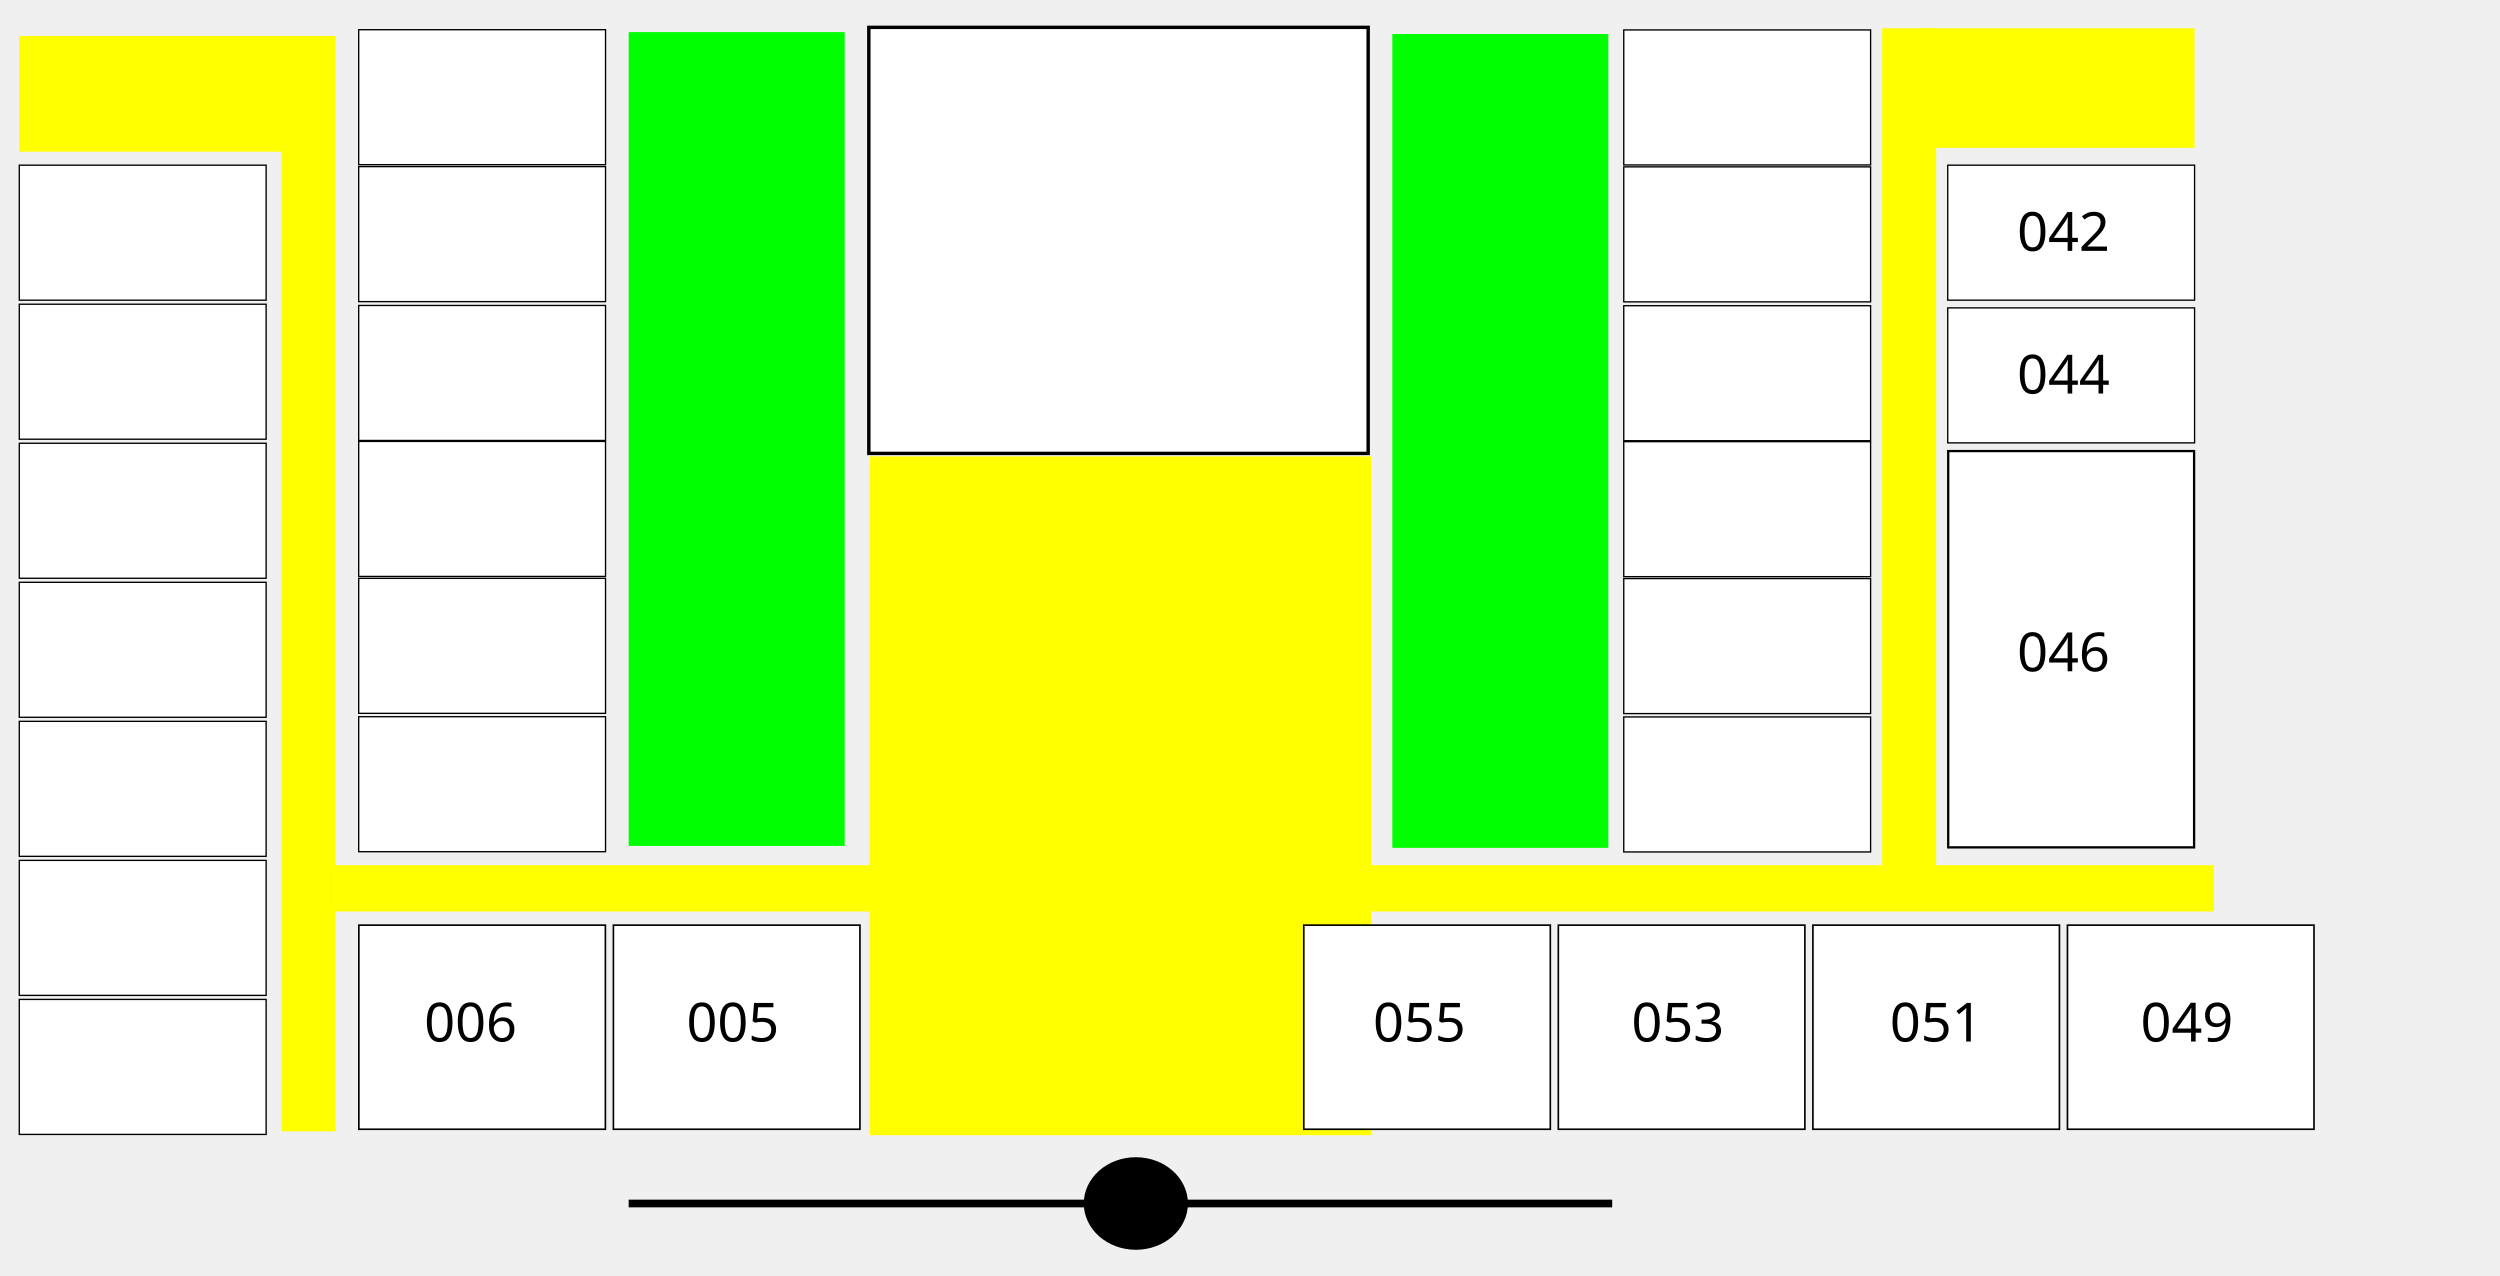
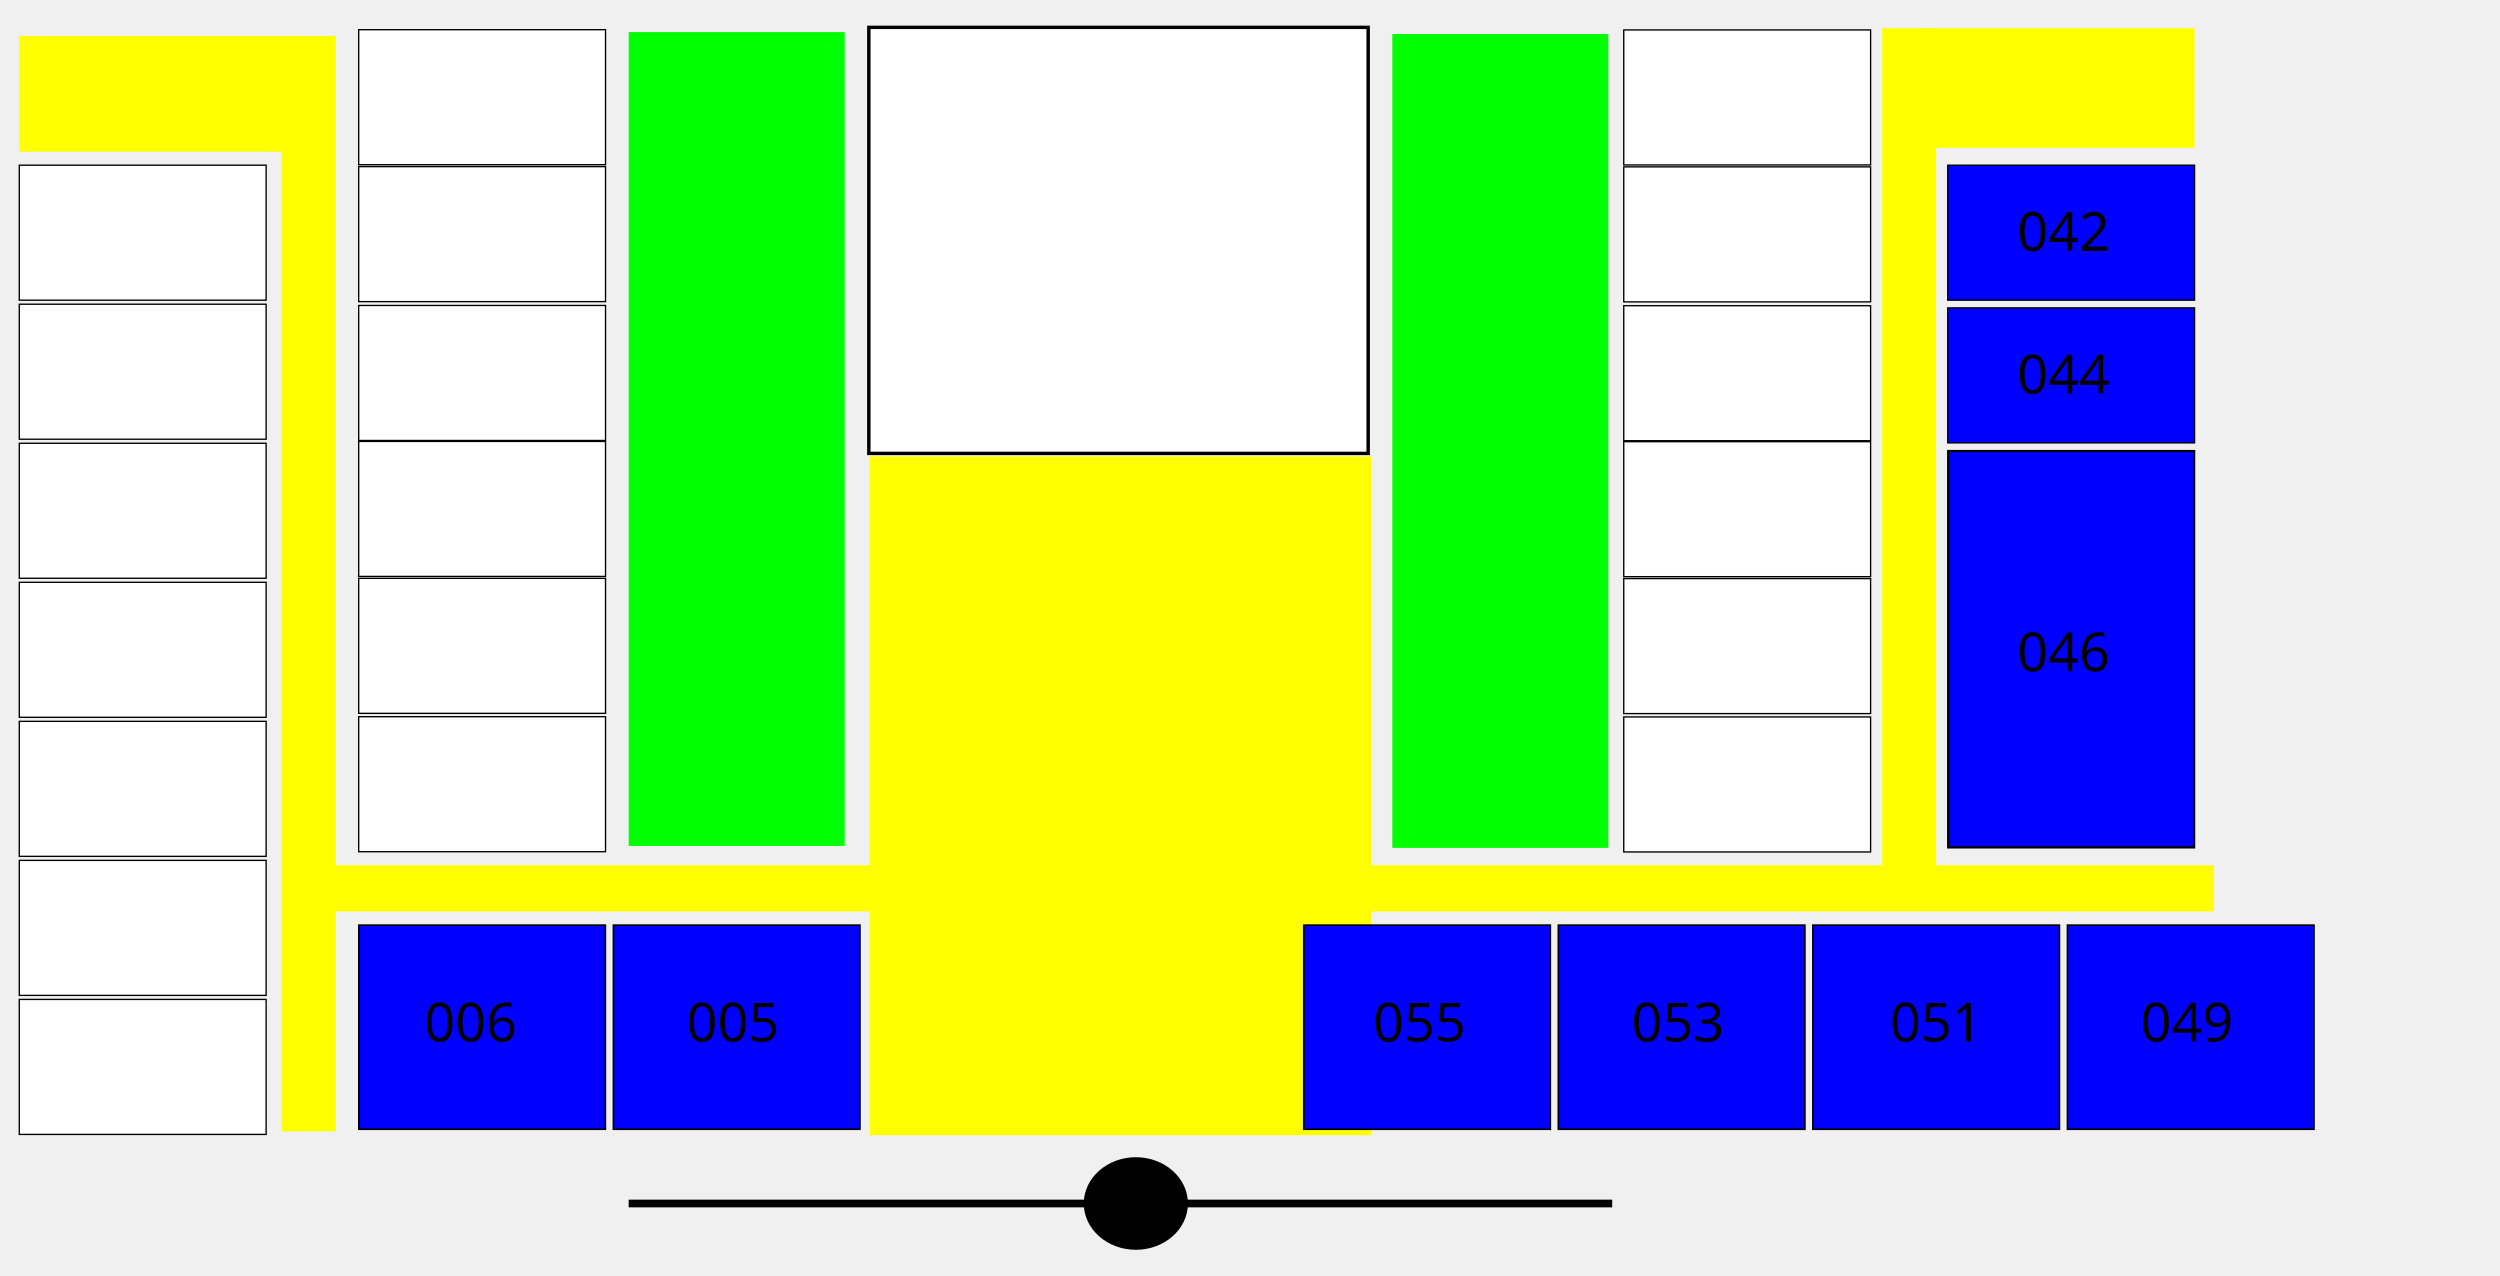
<svg xmlns="http://www.w3.org/2000/svg" width="490mm" height="250mm" id="svg2" version="1.1">
  <defs id="defs4" />
-   <g id="layer1">
-     <rect style="fill:#ffffff;fill-rule:evenodd;stroke:#000000;stroke-width:1px;stroke-linecap:butt;stroke-linejoin:miter;stroke-opacity:1" id="rect2985-7" width="182.857" height="100" x="14.286" y="122.362" />
-     <rect style="fill:#ffffff;fill-rule:evenodd;stroke:#000000;stroke-width:1px;stroke-linecap:butt;stroke-linejoin:miter;stroke-opacity:1" id="rect2985-2" width="182.857" height="100" x="14.286" y="225.362" />
-     <rect style="fill:#ffffff;fill-rule:evenodd;stroke:#000000;stroke-width:1px;stroke-linecap:butt;stroke-linejoin:miter;stroke-opacity:1" id="rect2985-4" width="182.857" height="100" x="14.286" y="328.362" />
-     <rect style="fill:#ffffff;fill-rule:evenodd;stroke:#000000;stroke-width:1px;stroke-linecap:butt;stroke-linejoin:miter;stroke-opacity:1" id="rect2985-7-9" width="182.857" height="100" x="14.286" y="431.362" />
-     <rect style="fill:#ffffff;fill-rule:evenodd;stroke:#000000;stroke-width:1px;stroke-linecap:butt;stroke-linejoin:miter;stroke-opacity:1" id="rect2985-2-1" width="182.857" height="100" x="14.286" y="534.362" />
-     <rect style="fill:#ffffff;fill-rule:evenodd;stroke:#000000;stroke-width:1px;stroke-linecap:butt;stroke-linejoin:miter;stroke-opacity:1" id="rect2985-7-9-1" width="182.857" height="100" x="14.286" y="637.362" />
-     <rect style="fill:#ffffff;fill-rule:evenodd;stroke:#000000;stroke-width:1px;stroke-linecap:butt;stroke-linejoin:miter;stroke-opacity:1" id="rect2985-2-1-0" width="182.857" height="100" x="14.286" y="740.362" />
-     <rect style="fill:#ffffff;fill-rule:evenodd;stroke:#000000;stroke-width:1px;stroke-linecap:butt;stroke-linejoin:miter;stroke-opacity:1" id="rect2985-0" width="182.857" height="100" x="265.714" y="22.005" />
-     <rect style="fill:#ffffff;fill-rule:evenodd;stroke:#000000;stroke-width:1px;stroke-linecap:butt;stroke-linejoin:miter;stroke-opacity:1" id="rect2985-7-8" width="182.857" height="100" x="265.714" y="123.434" />
-     <rect style="fill:#ffffff;fill-rule:evenodd;stroke:#000000;stroke-width:1px;stroke-linecap:butt;stroke-linejoin:miter;stroke-opacity:1" id="rect2985-2-7" width="182.857" height="100" x="265.714" y="226.291" />
-     <rect style="fill:#ffffff;fill-rule:evenodd;stroke:#000000;stroke-width:1px;stroke-linecap:butt;stroke-linejoin:miter;stroke-opacity:1" id="rect2985-4-2" width="182.857" height="100" x="265.714" y="327.005" />
-     <rect style="fill:#ffffff;fill-rule:evenodd;stroke:#000000;stroke-width:1px;stroke-linecap:butt;stroke-linejoin:miter;stroke-opacity:1" id="rect2985-7-9-10" width="182.857" height="100" x="265.714" y="428.434" />
-     <rect style="fill:#ffff00" id="rect3151" width="40" height="811.429" x="208.571" y="26.648" />
-     <rect style="fill:#ffffff;fill-rule:evenodd;stroke:#000000;stroke-width:1px;stroke-linecap:butt;stroke-linejoin:miter;stroke-opacity:1" id="rect2985-2-1-2" width="182.857" height="100" x="265.714" y="530.934" />
-     <rect style="fill:#ffffff;fill-rule:evenodd;stroke:#000000;stroke-width:1.229px;stroke-linecap:butt;stroke-linejoin:miter;stroke-opacity:1" id="rect2985-7-9-1-2" width="182.628" height="151.2" x="265.829" y="685.334" />
-     <rect style="fill:#ffffff;fill-rule:evenodd;stroke:#000000;stroke-width:1.229px;stroke-linecap:butt;stroke-linejoin:miter;stroke-opacity:1" id="rect2985-7-9-1-2-8" width="182.628" height="151.2" x="454.4" y="685.334" />
-     <rect style="fill:#ffff00" id="rect3207" width="1391.429" height="34.286" x="248.571" y="640.934" />
-     <rect style="fill:#ffffff;fill-rule:evenodd;stroke:#000000;stroke-width:2.527px;stroke-linecap:butt;stroke-linejoin:miter;stroke-opacity:1" id="rect2985-2-1-0-6" width="369.902" height="315.616" x="643.62" y="20.268" />
+   <g id="misc">
    <rect style="fill:#ffff00" id="rect3207-3" width="371.429" height="502.857" x="644.286" y="338.076" />
-     <rect style="fill:#ffffff;fill-rule:evenodd;stroke:#000000;stroke-width:1.229px;stroke-linecap:butt;stroke-linejoin:miter;stroke-opacity:1" id="rect2985-7-9-1-2-3" width="182.628" height="151.2" x="965.829" y="685.334" />
-     <rect style="fill:#ffffff;fill-rule:evenodd;stroke:#000000;stroke-width:1.229px;stroke-linecap:butt;stroke-linejoin:miter;stroke-opacity:1" id="rect2985-7-9-1-2-8-9" width="182.628" height="151.2" x="1154.4" y="685.334" />
-     <rect style="fill:#ffffff;fill-rule:evenodd;stroke:#000000;stroke-width:1.229px;stroke-linecap:butt;stroke-linejoin:miter;stroke-opacity:1" id="rect2985-7-9-1-2-6" width="182.628" height="151.2" x="1342.972" y="685.334" />
-     <rect style="fill:#ffffff;fill-rule:evenodd;stroke:#000000;stroke-width:1.229px;stroke-linecap:butt;stroke-linejoin:miter;stroke-opacity:1" id="rect2985-7-9-1-2-8-7" width="182.628" height="151.2" x="1531.543" y="685.334" />
-     <rect style="fill:#00ff00" id="rect3313" width="160" height="602.857" x="465.714" y="23.791" />
-     <rect style="fill:#00ff00" id="rect3313-3" width="160" height="602.857" x="1031.429" y="25.219" />
-     <rect style="fill:#ffffff;fill-rule:evenodd;stroke:#000000;stroke-width:1px;stroke-linecap:butt;stroke-linejoin:miter;stroke-opacity:1" id="rect2985-0-6" width="182.857" height="100" x="1202.857" y="22.184" />
-     <rect style="fill:#ffffff;fill-rule:evenodd;stroke:#000000;stroke-width:1px;stroke-linecap:butt;stroke-linejoin:miter;stroke-opacity:1" id="rect2985-7-8-8" width="182.857" height="100" x="1202.857" y="123.612" />
-     <rect style="fill:#ffffff;fill-rule:evenodd;stroke:#000000;stroke-width:1px;stroke-linecap:butt;stroke-linejoin:miter;stroke-opacity:1" id="rect2985-2-7-4" width="182.857" height="100" x="1202.857" y="226.469" />
-     <rect style="fill:#ffffff;fill-rule:evenodd;stroke:#000000;stroke-width:1px;stroke-linecap:butt;stroke-linejoin:miter;stroke-opacity:1" id="rect2985-4-2-6" width="182.857" height="100" x="1202.857" y="327.184" />
-     <rect style="fill:#ffffff;fill-rule:evenodd;stroke:#000000;stroke-width:1px;stroke-linecap:butt;stroke-linejoin:miter;stroke-opacity:1" id="rect2985-7-9-10-8" width="182.857" height="100" x="1202.857" y="428.612" />
-     <rect style="fill:#ffffff;fill-rule:evenodd;stroke:#000000;stroke-width:1px;stroke-linecap:butt;stroke-linejoin:miter;stroke-opacity:1" id="rect2985-2-1-2-4" width="182.857" height="100" x="1202.857" y="531.112" />
-     <rect style="fill:#ffff00" id="rect3151-6" width="40" height="631.429" x="1394.286" y="20.934" />
-     <rect style="fill:#ffffff;fill-rule:evenodd;stroke:#000000;stroke-width:1.71px;stroke-linecap:butt;stroke-linejoin:miter;stroke-opacity:1" id="rect2985-7-9-1-2-8-7-6" width="182.147" height="293.576" x="1443.212" y="334.146" />
-     <rect style="fill:#ffffff;fill-rule:evenodd;stroke:#000000;stroke-width:1px;stroke-linecap:butt;stroke-linejoin:miter;stroke-opacity:1" id="rect2985-7-8-8-7" width="182.857" height="100" x="1442.857" y="122.362" />
-     <rect style="fill:#ffffff;fill-rule:evenodd;stroke:#000000;stroke-width:1px;stroke-linecap:butt;stroke-linejoin:miter;stroke-opacity:1" id="rect2985-7-8-8-7-3" width="182.857" height="100" x="1442.857" y="228.076" />
-     <rect style="fill:#ffff00" id="rect3444" width="205.714" height="85.714" x="14.286" y="26.648" />
-     <rect style="fill:#ffff00" id="rect3446" width="202.857" height="88.571" x="1422.857" y="20.934" ry="0" />
+   </g>
+   <g id="rooms-active">
+     <rect style="fill:blue;fill-rule:evenodd;stroke:#000000;stroke-width:1.229px;stroke-linecap:butt;stroke-linejoin:miter;stroke-opacity:1" id="sr006" width="182.628" height="151.2" x="265.829" y="685.334" />
+     <rect style="fill:blue;fill-rule:evenodd;stroke:#000000;stroke-width:1.229px;stroke-linecap:butt;stroke-linejoin:miter;stroke-opacity:1" id="sr005" width="182.628" height="151.2" x="454.4" y="685.334" />
+     <rect style="fill:blue;fill-rule:evenodd;stroke:#000000;stroke-width:1.229px;stroke-linecap:butt;stroke-linejoin:miter;stroke-opacity:1" id="sr055" width="182.628" height="151.2" x="965.829" y="685.334" />
+     <rect style="fill:blue;fill-rule:evenodd;stroke:#000000;stroke-width:1.229px;stroke-linecap:butt;stroke-linejoin:miter;stroke-opacity:1" id="sr053" width="182.628" height="151.2" x="1154.4" y="685.334" />
+     <rect style="fill:blue;fill-rule:evenodd;stroke:#000000;stroke-width:1.229px;stroke-linecap:butt;stroke-linejoin:miter;stroke-opacity:1" id="sr051" width="182.628" height="151.2" x="1342.972" y="685.334" />
+     <rect style="fill:blue;fill-rule:evenodd;stroke:#000000;stroke-width:1.229px;stroke-linecap:butt;stroke-linejoin:miter;stroke-opacity:1" id="sr049" width="182.628" height="151.2" x="1531.543" y="685.334" />
+     <rect style="fill:blue;fill-rule:evenodd;stroke:#000000;stroke-width:1.71px;stroke-linecap:butt;stroke-linejoin:miter;stroke-opacity:1" id="sr046" width="182.147" height="293.576" x="1443.212" y="334.146" />
+     <rect style="fill:blue;fill-rule:evenodd;stroke:#000000;stroke-width:1px;stroke-linecap:butt;stroke-linejoin:miter;stroke-opacity:1" id="sr042" width="182.857" height="100" x="1442.857" y="122.362" />
+     <rect style="fill:blue;fill-rule:evenodd;stroke:#000000;stroke-width:1px;stroke-linecap:butt;stroke-linejoin:miter;stroke-opacity:1" id="sr044" width="182.857" height="100" x="1442.857" y="228.076" />
    <text xml:space="preserve" style="font-size:40px;font-style:normal;font-weight:normal;line-height:125%;letter-spacing:0px;word-spacing:0px;fill:#000000;fill-opacity:1;stroke:none;font-family:Sans" x="314.286" y="771.541" id="text3168">
      <tspan x="314.286" y="771.541" id="tspan3180">006</tspan>
    </text>
    <text xml:space="preserve" style="font-size:40px;font-style:normal;font-weight:normal;line-height:125%;letter-spacing:0px;word-spacing:0px;fill:#000000;fill-opacity:1;stroke:none;font-family:Sans" x="508.571" y="771.541" id="text3172">
      <tspan id="tspan3174" x="508.571" y="771.541">005</tspan>
    </text>
    <text xml:space="preserve" style="font-size:40px;font-style:normal;font-weight:normal;line-height:125%;letter-spacing:0px;word-spacing:0px;fill:#000000;fill-opacity:1;stroke:none;font-family:Sans" x="1017.143" y="771.541" id="text3184">
      <tspan id="tspan3186" x="1017.143" y="771.541">055</tspan>
    </text>
    <text xml:space="preserve" style="font-size:40px;font-style:normal;font-weight:normal;line-height:125%;letter-spacing:0px;word-spacing:0px;fill:#000000;fill-opacity:1;stroke:none;font-family:Sans" x="1208.571" y="771.541" id="text3188">
      <tspan id="tspan3190" x="1208.571" y="771.541">053</tspan>
    </text>
    <text xml:space="preserve" style="font-size:40px;font-style:normal;font-weight:normal;line-height:125%;letter-spacing:0px;word-spacing:0px;fill:#000000;fill-opacity:1;stroke:none;font-family:Sans" x="1400" y="771.541" id="text3192">
      <tspan id="tspan3194" x="1400" y="771.541">051</tspan>
    </text>
    <text xml:space="preserve" style="font-size:40px;font-style:normal;font-weight:normal;line-height:125%;letter-spacing:0px;word-spacing:0px;fill:#000000;fill-opacity:1;stroke:none;font-family:Sans" x="1585.714" y="771.541" id="text3196">
      <tspan id="tspan3198" x="1585.714" y="771.541">049</tspan>
    </text>
    <text xml:space="preserve" style="font-size:40px;font-style:normal;font-weight:normal;line-height:125%;letter-spacing:0px;word-spacing:0px;fill:#000000;fill-opacity:1;stroke:none;font-family:Sans" x="1494.286" y="497.255" id="text3200">
      <tspan id="tspan3202" x="1494.286" y="497.255">046</tspan>
    </text>
    <text xml:space="preserve" style="font-size:40px;font-style:normal;font-weight:normal;line-height:125%;letter-spacing:0px;word-spacing:0px;fill:#000000;fill-opacity:1;stroke:none;font-family:Sans" x="1494.286" y="291.541" id="text3204">
      <tspan id="tspan3206" x="1494.286" y="291.541">044</tspan>
    </text>
    <text xml:space="preserve" style="font-size:40px;font-style:normal;font-weight:normal;line-height:125%;letter-spacing:0px;word-spacing:0px;fill:#000000;fill-opacity:1;stroke:none;font-family:Sans" x="1494.286" y="185.827" id="text3208">
      <tspan id="tspan3210" x="1494.286" y="185.827">042</tspan>
    </text>
+   </g>
+   <g id="layer1">
+     <rect style="fill:#ffffff;fill-rule:evenodd;stroke:#000000;stroke-width:1px;stroke-linecap:butt;stroke-linejoin:miter;stroke-opacity:1" id="rect2985-7" width="182.857" height="100" x="14.286" y="122.362" />
+     <rect style="fill:#ffffff;fill-rule:evenodd;stroke:#000000;stroke-width:1px;stroke-linecap:butt;stroke-linejoin:miter;stroke-opacity:1" id="rect2985-2" width="182.857" height="100" x="14.286" y="225.362" />
+     <rect style="fill:#ffffff;fill-rule:evenodd;stroke:#000000;stroke-width:1px;stroke-linecap:butt;stroke-linejoin:miter;stroke-opacity:1" id="rect2985-4" width="182.857" height="100" x="14.286" y="328.362" />
+     <rect style="fill:#ffffff;fill-rule:evenodd;stroke:#000000;stroke-width:1px;stroke-linecap:butt;stroke-linejoin:miter;stroke-opacity:1" id="rect2985-7-9" width="182.857" height="100" x="14.286" y="431.362" />
+     <rect style="fill:#ffffff;fill-rule:evenodd;stroke:#000000;stroke-width:1px;stroke-linecap:butt;stroke-linejoin:miter;stroke-opacity:1" id="rect2985-2-1" width="182.857" height="100" x="14.286" y="534.362" />
+     <rect style="fill:#ffffff;fill-rule:evenodd;stroke:#000000;stroke-width:1px;stroke-linecap:butt;stroke-linejoin:miter;stroke-opacity:1" id="rect2985-7-9-1" width="182.857" height="100" x="14.286" y="637.362" />
+     <rect style="fill:#ffffff;fill-rule:evenodd;stroke:#000000;stroke-width:1px;stroke-linecap:butt;stroke-linejoin:miter;stroke-opacity:1" id="rect2985-2-1-0" width="182.857" height="100" x="14.286" y="740.362" />
+     <rect style="fill:#ffffff;fill-rule:evenodd;stroke:#000000;stroke-width:1px;stroke-linecap:butt;stroke-linejoin:miter;stroke-opacity:1" id="rect2985-0" width="182.857" height="100" x="265.714" y="22.005" />
+     <rect style="fill:#ffffff;fill-rule:evenodd;stroke:#000000;stroke-width:1px;stroke-linecap:butt;stroke-linejoin:miter;stroke-opacity:1" id="rect2985-7-8" width="182.857" height="100" x="265.714" y="123.434" />
+     <rect style="fill:#ffffff;fill-rule:evenodd;stroke:#000000;stroke-width:1px;stroke-linecap:butt;stroke-linejoin:miter;stroke-opacity:1" id="rect2985-2-7" width="182.857" height="100" x="265.714" y="226.291" />
+     <rect style="fill:#ffffff;fill-rule:evenodd;stroke:#000000;stroke-width:1px;stroke-linecap:butt;stroke-linejoin:miter;stroke-opacity:1" id="rect2985-4-2" width="182.857" height="100" x="265.714" y="327.005" />
+     <rect style="fill:#ffffff;fill-rule:evenodd;stroke:#000000;stroke-width:1px;stroke-linecap:butt;stroke-linejoin:miter;stroke-opacity:1" id="rect2985-7-9-10" width="182.857" height="100" x="265.714" y="428.434" />
+     <rect style="fill:#ffff00" id="rect3151" width="40" height="811.429" x="208.571" y="26.648" />
+     <rect style="fill:#ffffff;fill-rule:evenodd;stroke:#000000;stroke-width:1px;stroke-linecap:butt;stroke-linejoin:miter;stroke-opacity:1" id="rect2985-2-1-2" width="182.857" height="100" x="265.714" y="530.934" />
+     <rect style="fill:#ffff00" id="rect3207" width="1391.429" height="34.286" x="248.571" y="640.934" />
+     <rect style="fill:#ffffff;fill-rule:evenodd;stroke:#000000;stroke-width:2.527px;stroke-linecap:butt;stroke-linejoin:miter;stroke-opacity:1" id="rect2985-2-1-0-6" width="369.902" height="315.616" x="643.62" y="20.268" />
+     <rect style="fill:#00ff00" id="rect3313" width="160" height="602.857" x="465.714" y="23.791" />
+     <rect style="fill:#00ff00" id="rect3313-3" width="160" height="602.857" x="1031.429" y="25.219" />
+     <rect style="fill:#ffffff;fill-rule:evenodd;stroke:#000000;stroke-width:1px;stroke-linecap:butt;stroke-linejoin:miter;stroke-opacity:1" id="rect2985-0-6" width="182.857" height="100" x="1202.857" y="22.184" />
+     <rect style="fill:#ffffff;fill-rule:evenodd;stroke:#000000;stroke-width:1px;stroke-linecap:butt;stroke-linejoin:miter;stroke-opacity:1" id="rect2985-7-8-8" width="182.857" height="100" x="1202.857" y="123.612" />
+     <rect style="fill:#ffffff;fill-rule:evenodd;stroke:#000000;stroke-width:1px;stroke-linecap:butt;stroke-linejoin:miter;stroke-opacity:1" id="rect2985-2-7-4" width="182.857" height="100" x="1202.857" y="226.469" />
+     <rect style="fill:#ffffff;fill-rule:evenodd;stroke:#000000;stroke-width:1px;stroke-linecap:butt;stroke-linejoin:miter;stroke-opacity:1" id="rect2985-4-2-6" width="182.857" height="100" x="1202.857" y="327.184" />
+     <rect style="fill:#ffffff;fill-rule:evenodd;stroke:#000000;stroke-width:1px;stroke-linecap:butt;stroke-linejoin:miter;stroke-opacity:1" id="rect2985-7-9-10-8" width="182.857" height="100" x="1202.857" y="428.612" />
+     <rect style="fill:#ffffff;fill-rule:evenodd;stroke:#000000;stroke-width:1px;stroke-linecap:butt;stroke-linejoin:miter;stroke-opacity:1" id="rect2985-2-1-2-4" width="182.857" height="100" x="1202.857" y="531.112" />
+     <rect style="fill:#ffff00" id="rect3151-6" width="40" height="631.429" x="1394.286" y="20.934" />
+     <rect style="fill:#ffff00" id="rect3444" width="205.714" height="85.714" x="14.286" y="26.648" />
+     <rect style="fill:#ffff00" id="rect3446" width="202.857" height="88.571" x="1422.857" y="20.934" ry="0" />
    <rect style="fill:#000000" id="rect3220" width="594.286" height="0" x="94.286" y="-119.888" />
    <rect style="fill:#000000" id="rect3222" width="728.571" height="5.714" x="465.714" y="888.684" />
    <path style="fill:#000000" id="path3224" d="m 937.143,-82.745 a 38.571,34.286 0 1 1 -77.143,0 38.571,34.286 0 1 1 77.143,0 z" transform="translate(-57.14286,974.2857)" />
  </g>
</svg>
